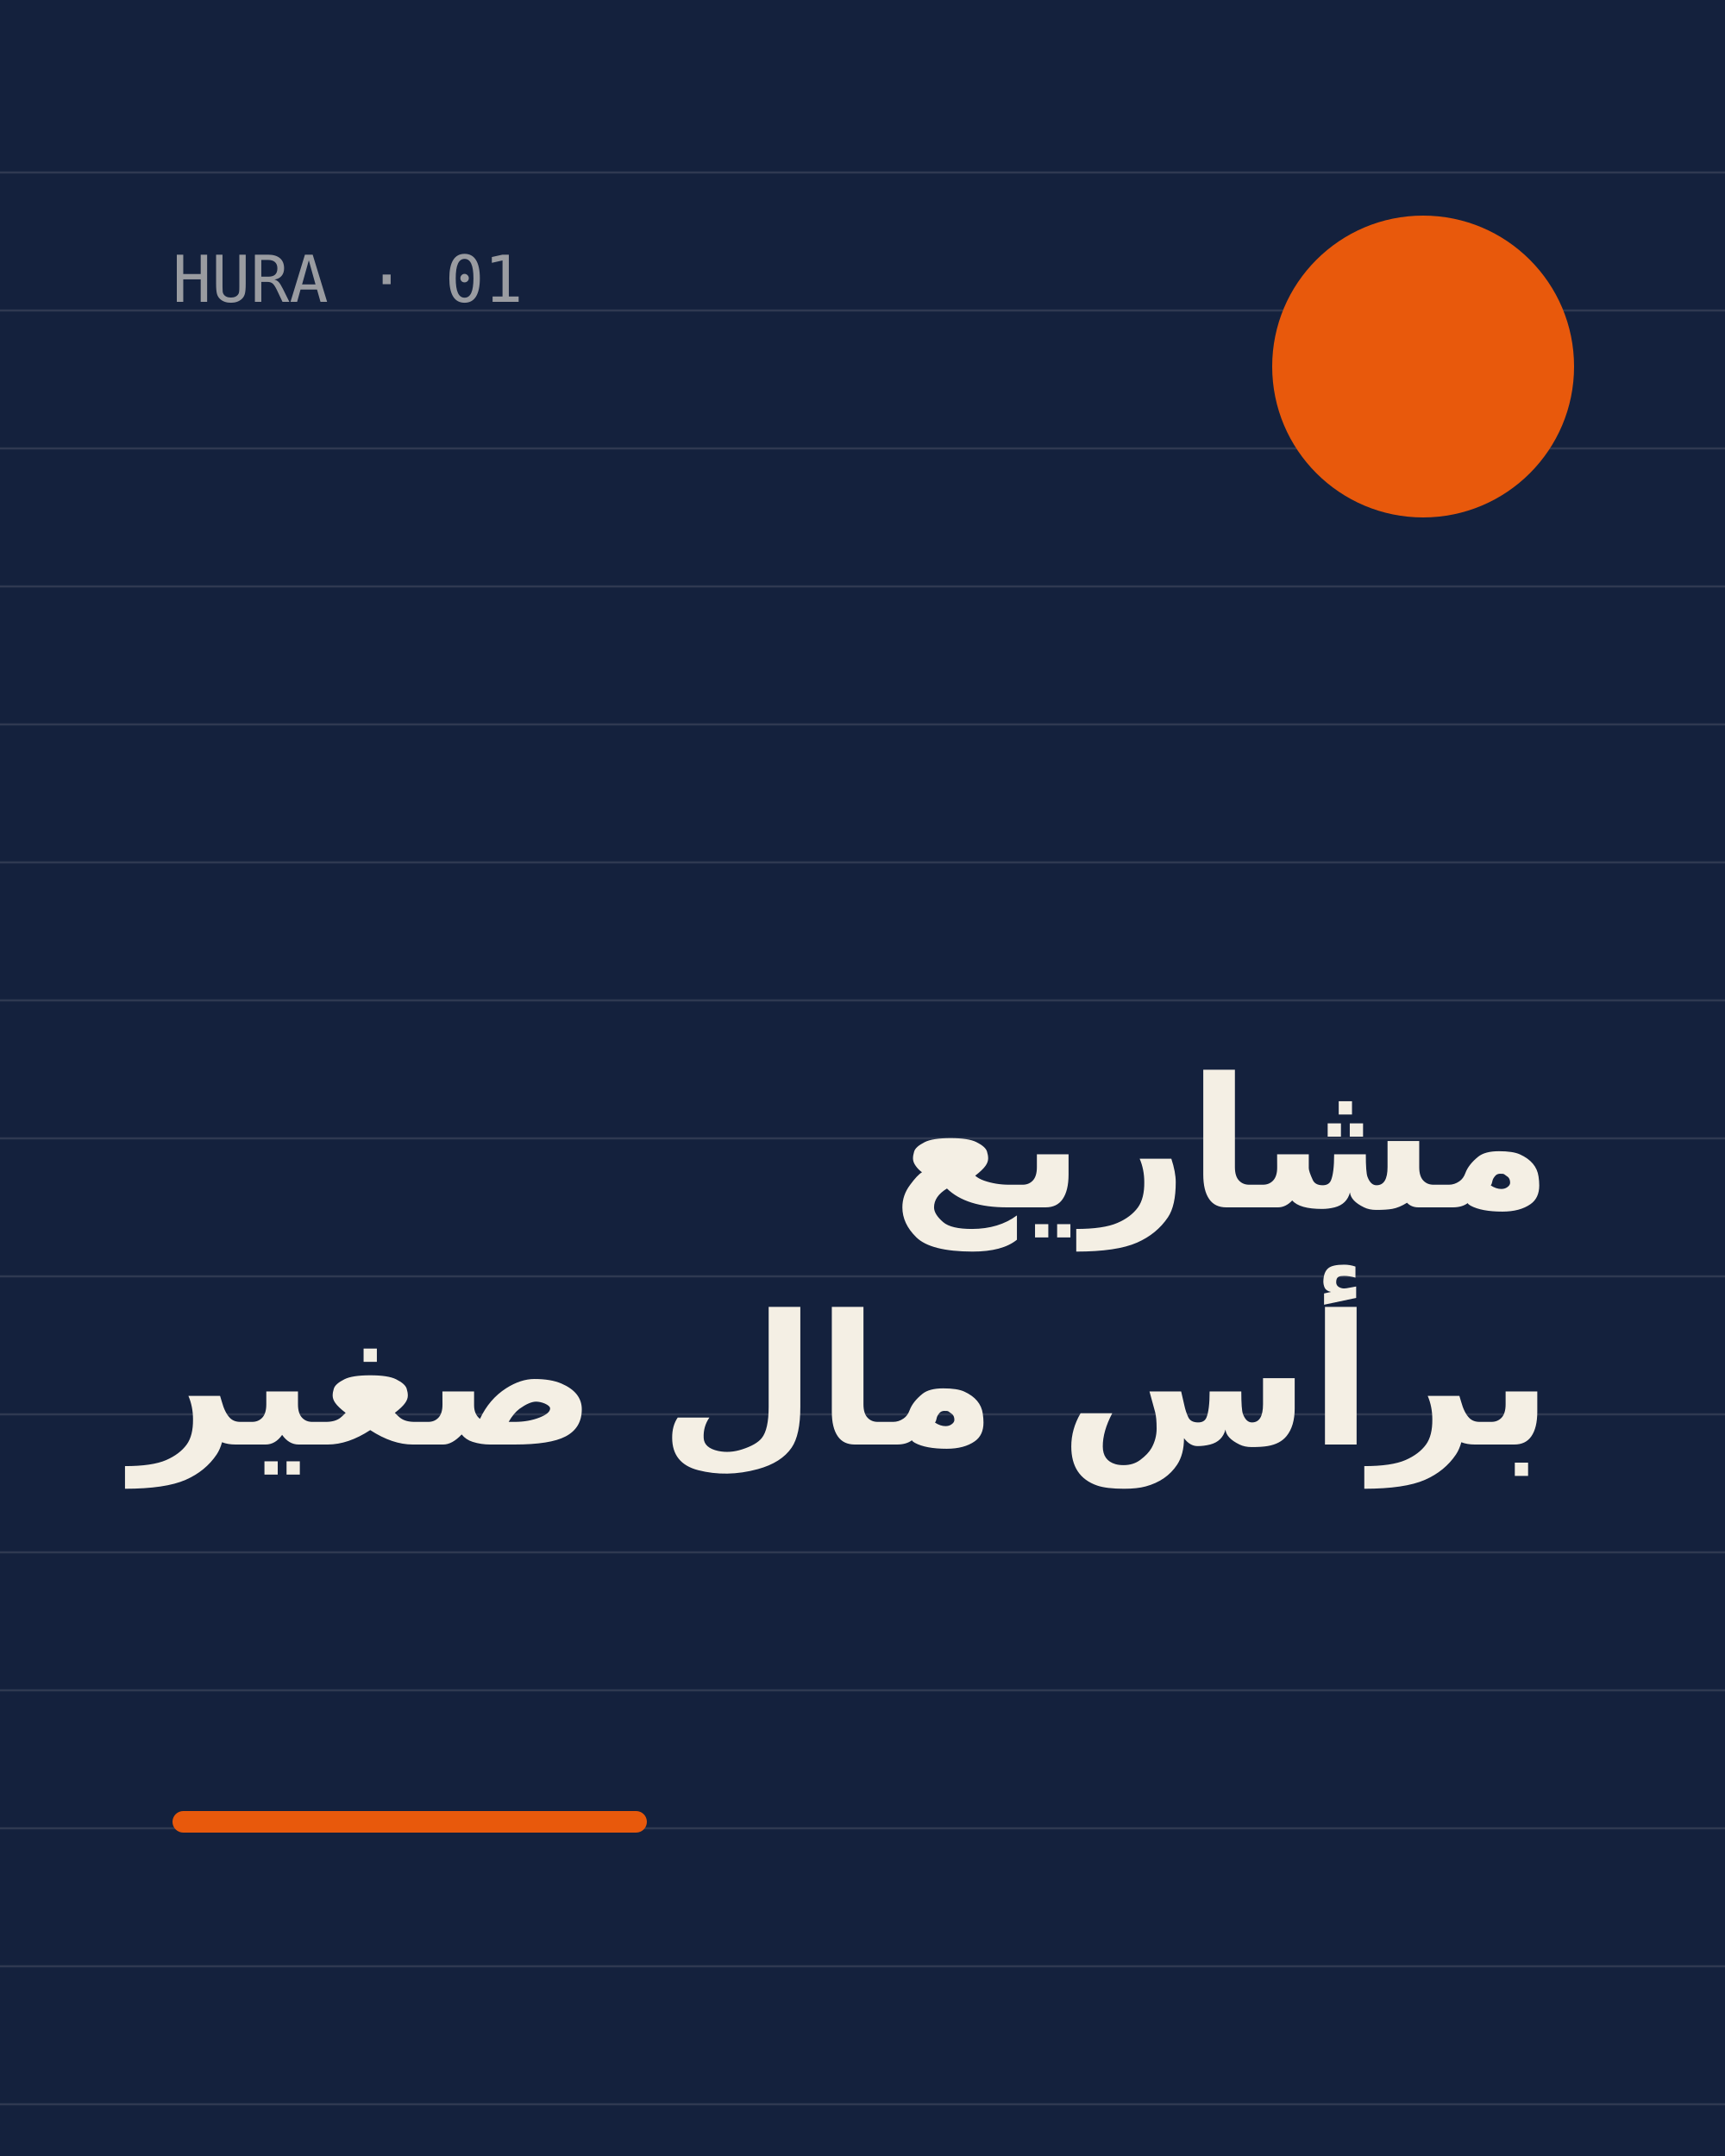
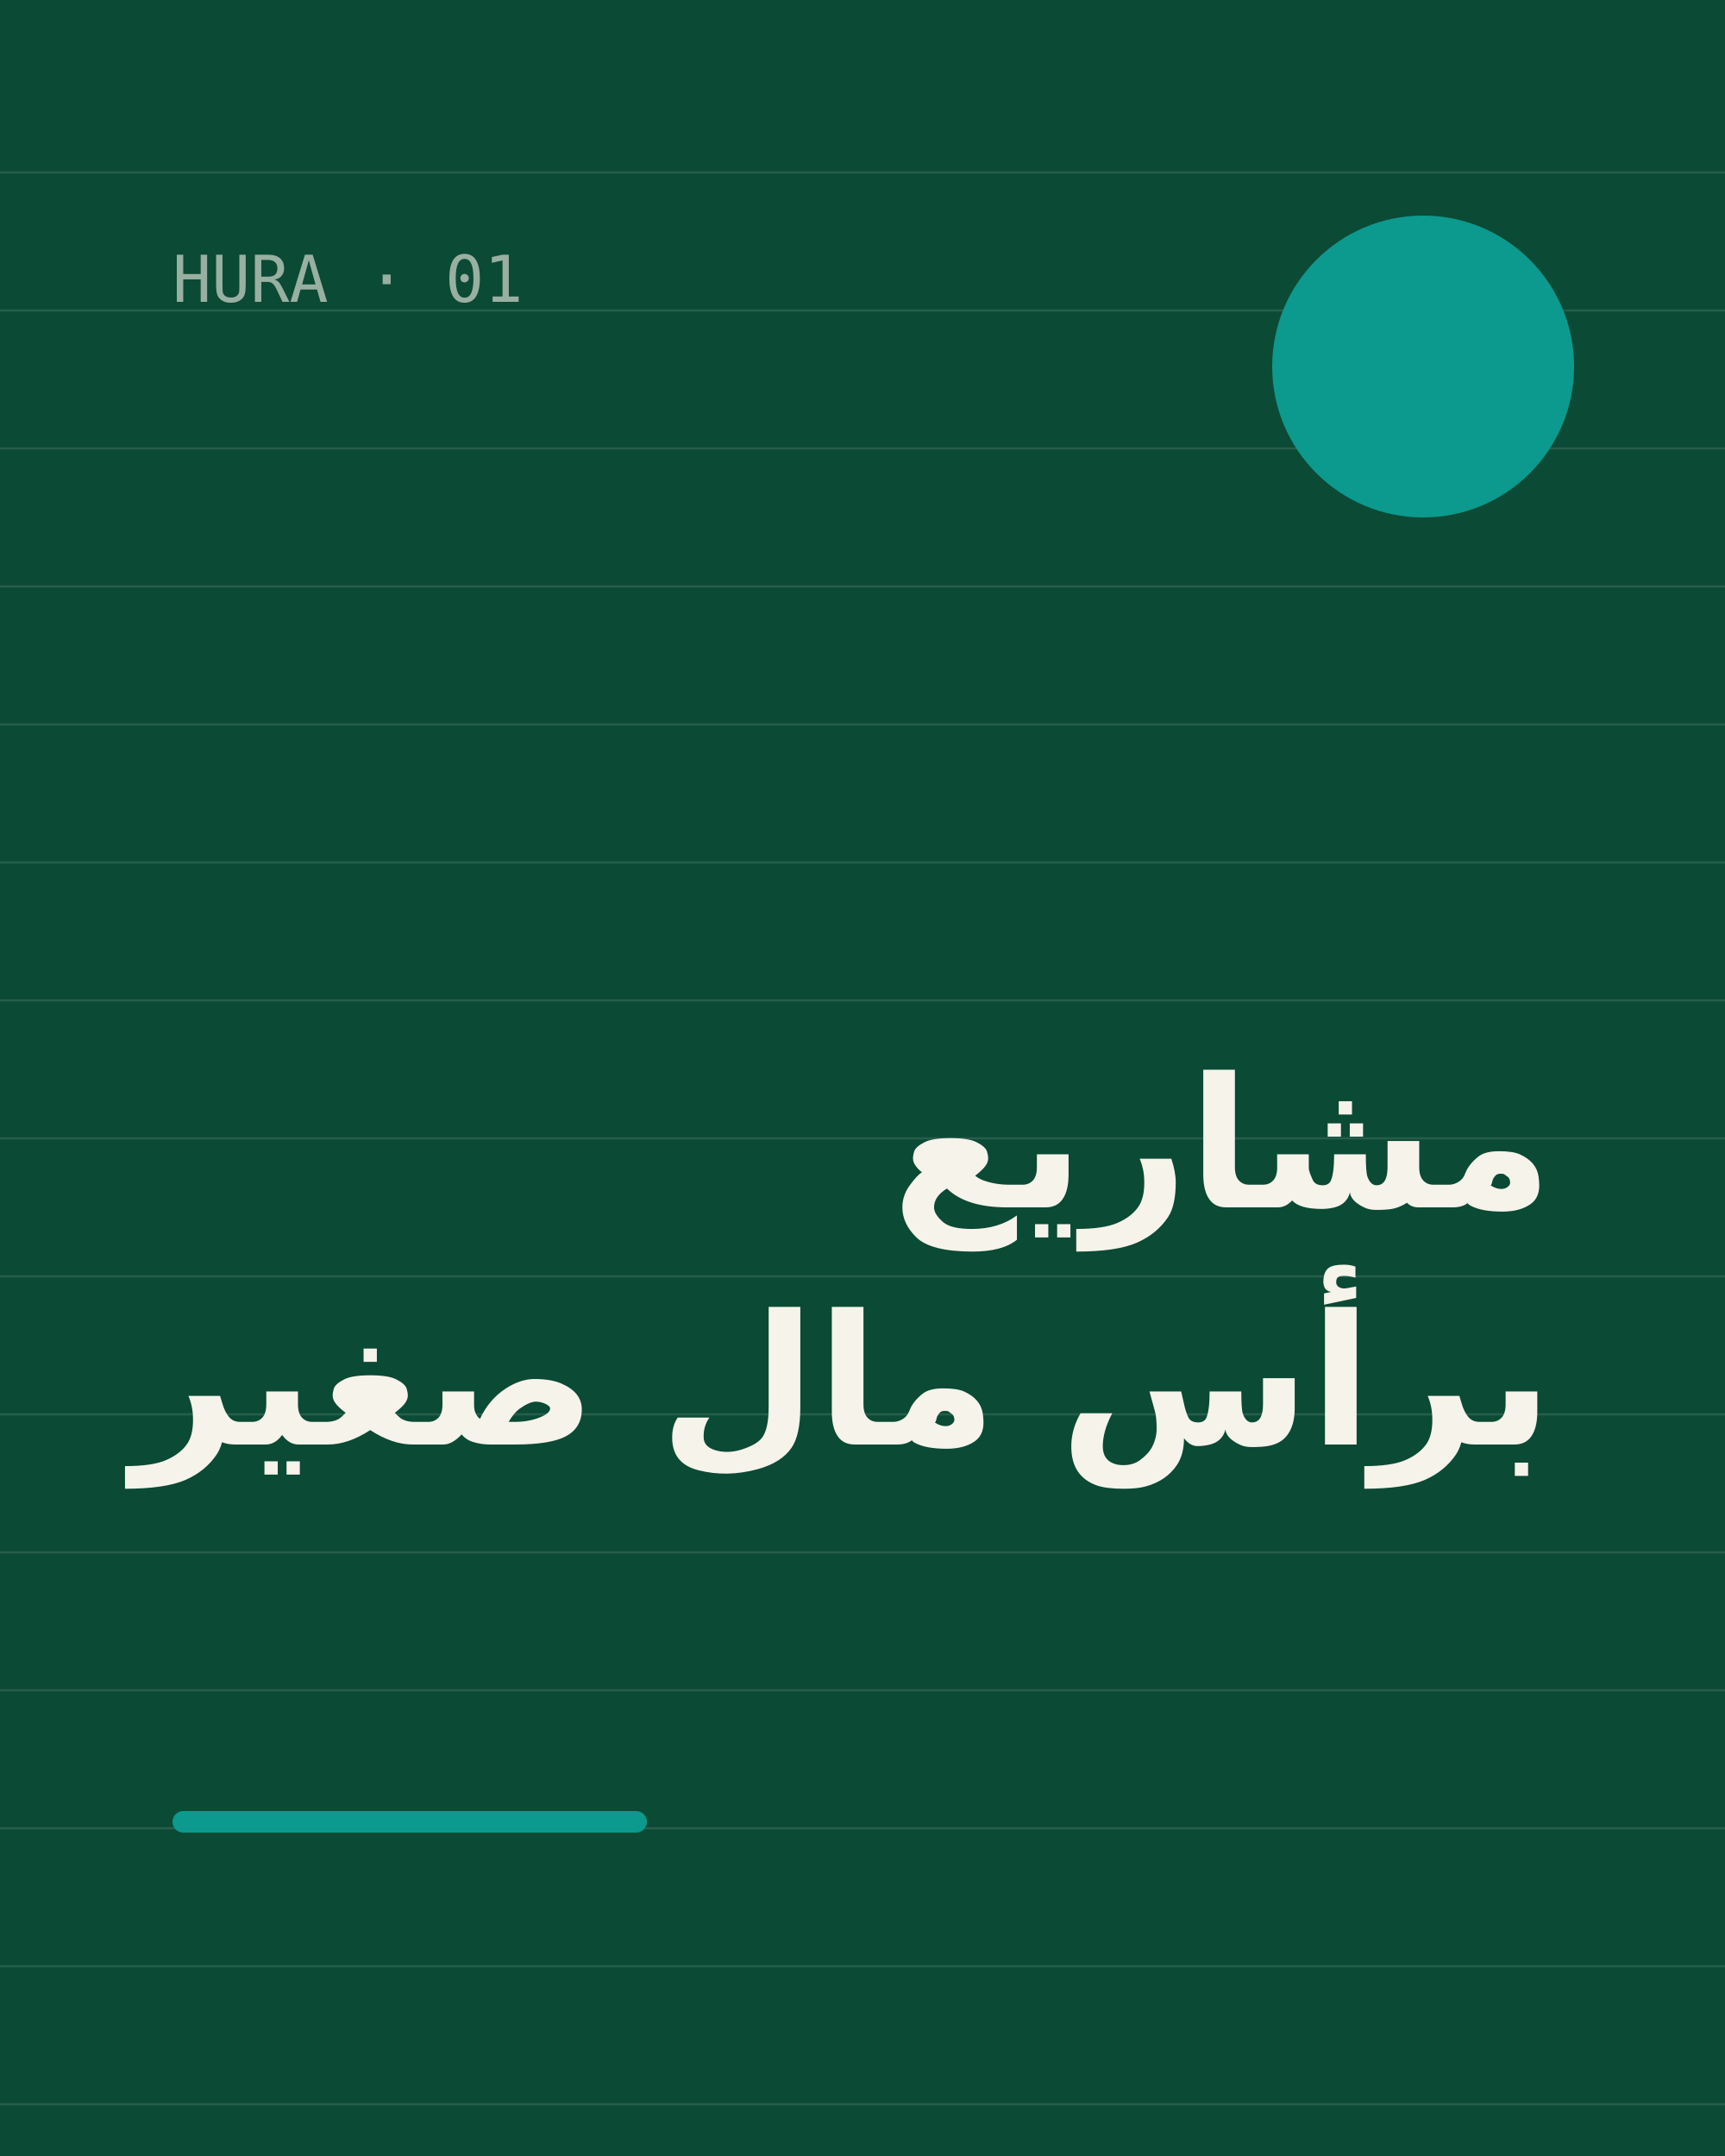
<svg xmlns="http://www.w3.org/2000/svg" viewBox="0 0 800 1000">
-   <rect width="800" height="1000" fill="#14213d" />
-   <g stroke="#f4efe4" stroke-opacity=".12">
+   <rect width="800" height="1000" fill="#0b4a35" />
+   <g stroke="#f6f3ea" stroke-opacity=".12">
    <line x1="0" x2="800" y1="80" y2="80" />
    <line x1="0" x2="800" y1="144" y2="144" />
    <line x1="0" x2="800" y1="208" y2="208" />
    <line x1="0" x2="800" y1="272" y2="272" />
    <line x1="0" x2="800" y1="336" y2="336" />
    <line x1="0" x2="800" y1="400" y2="400" />
    <line x1="0" x2="800" y1="464" y2="464" />
    <line x1="0" x2="800" y1="528" y2="528" />
    <line x1="0" x2="800" y1="592" y2="592" />
    <line x1="0" x2="800" y1="656" y2="656" />
    <line x1="0" x2="800" y1="720" y2="720" />
    <line x1="0" x2="800" y1="784" y2="784" />
    <line x1="0" x2="800" y1="848" y2="848" />
    <line x1="0" x2="800" y1="912" y2="912" />
    <line x1="0" x2="800" y1="976" y2="976" />
  </g>
-   <circle cx="660" cy="170" r="70" fill="#e8590c" />
-   <text x="80" y="140" font-family="monospace" font-size="30" fill="#f4efe4" opacity=".6">HURA · 01</text>
-   <text x="720" y="560" text-anchor="end" font-family="sans-serif" font-weight="700" font-size="84" fill="#f4efe4">مشاريع</text>
-   <text x="720" y="670" text-anchor="end" font-family="sans-serif" font-weight="700" font-size="84" fill="#f4efe4">برأس مال صغير</text>
-   <rect x="80" y="840" width="220" height="10" rx="5" fill="#e8590c" />
+   <circle cx="660" cy="170" r="70" fill="#0b9a8d" />
+   <text x="80" y="140" font-family="monospace" font-size="30" fill="#f6f3ea" opacity=".6">HURA · 01</text>
+   <text x="720" y="560" text-anchor="end" font-family="sans-serif" font-weight="700" font-size="84" fill="#f6f3ea">مشاريع</text>
+   <text x="720" y="670" text-anchor="end" font-family="sans-serif" font-weight="700" font-size="84" fill="#f6f3ea">برأس مال صغير</text>
+   <rect x="80" y="840" width="220" height="10" rx="5" fill="#0b9a8d" />
</svg>
